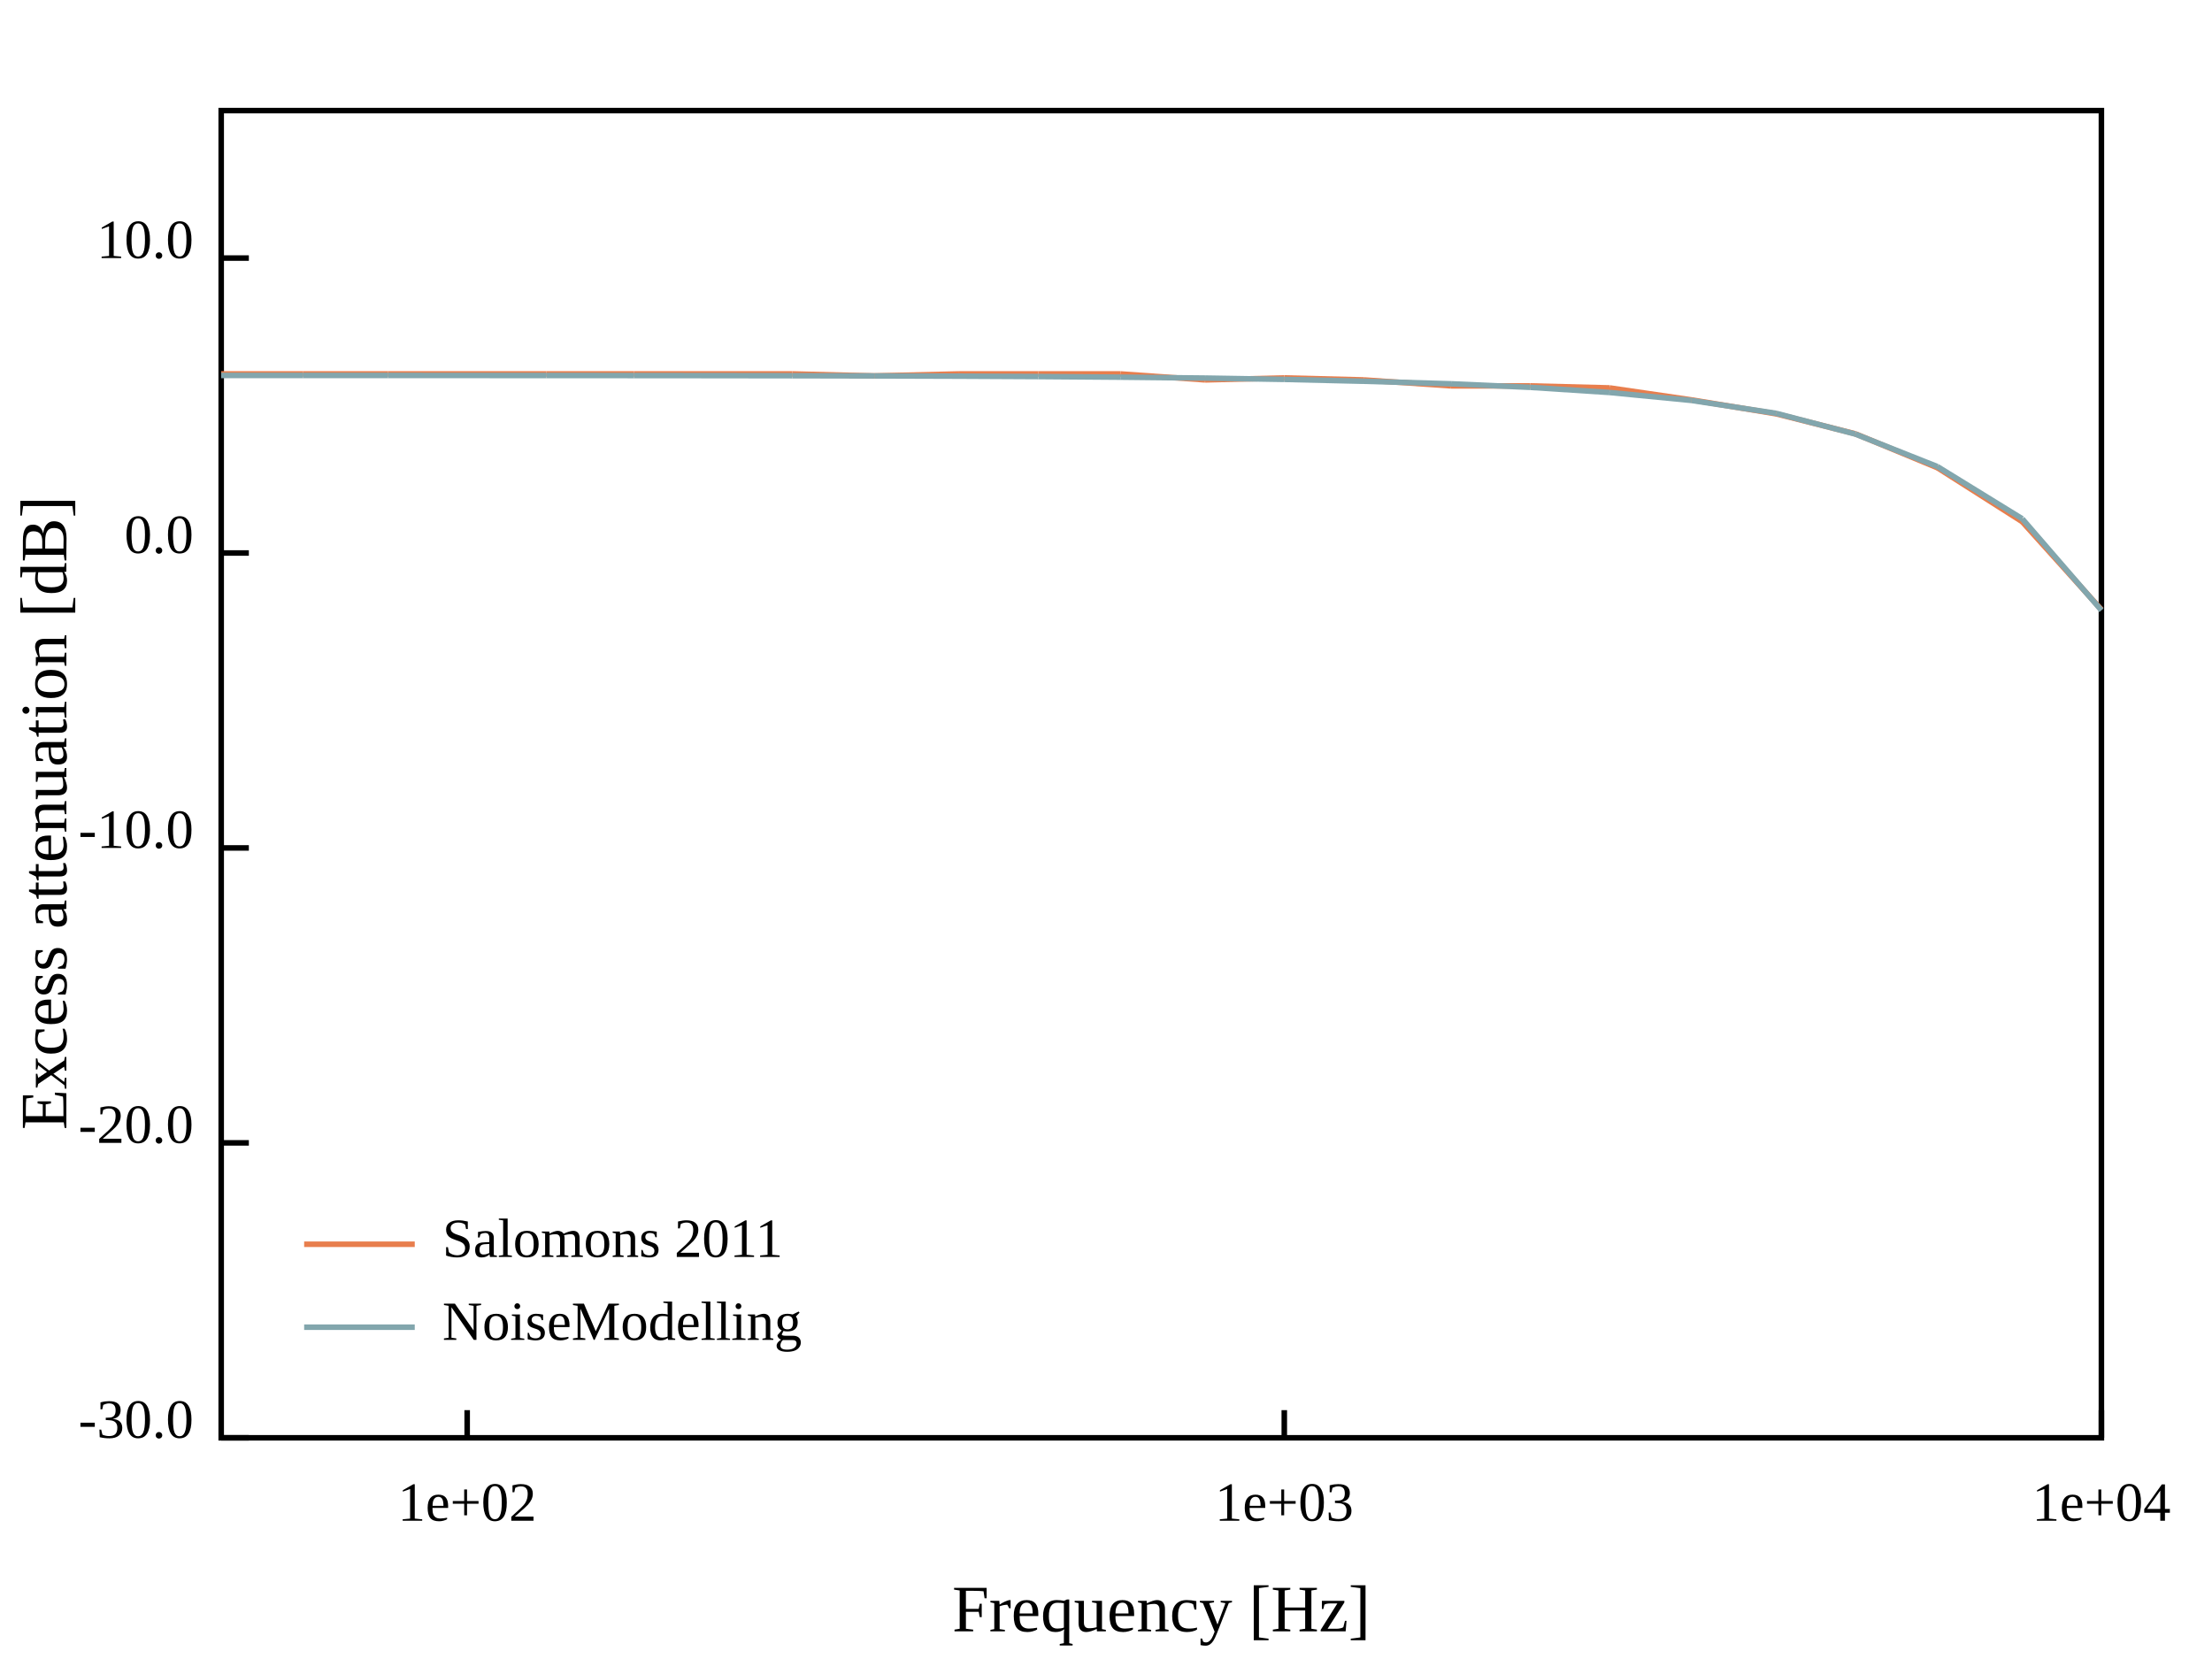
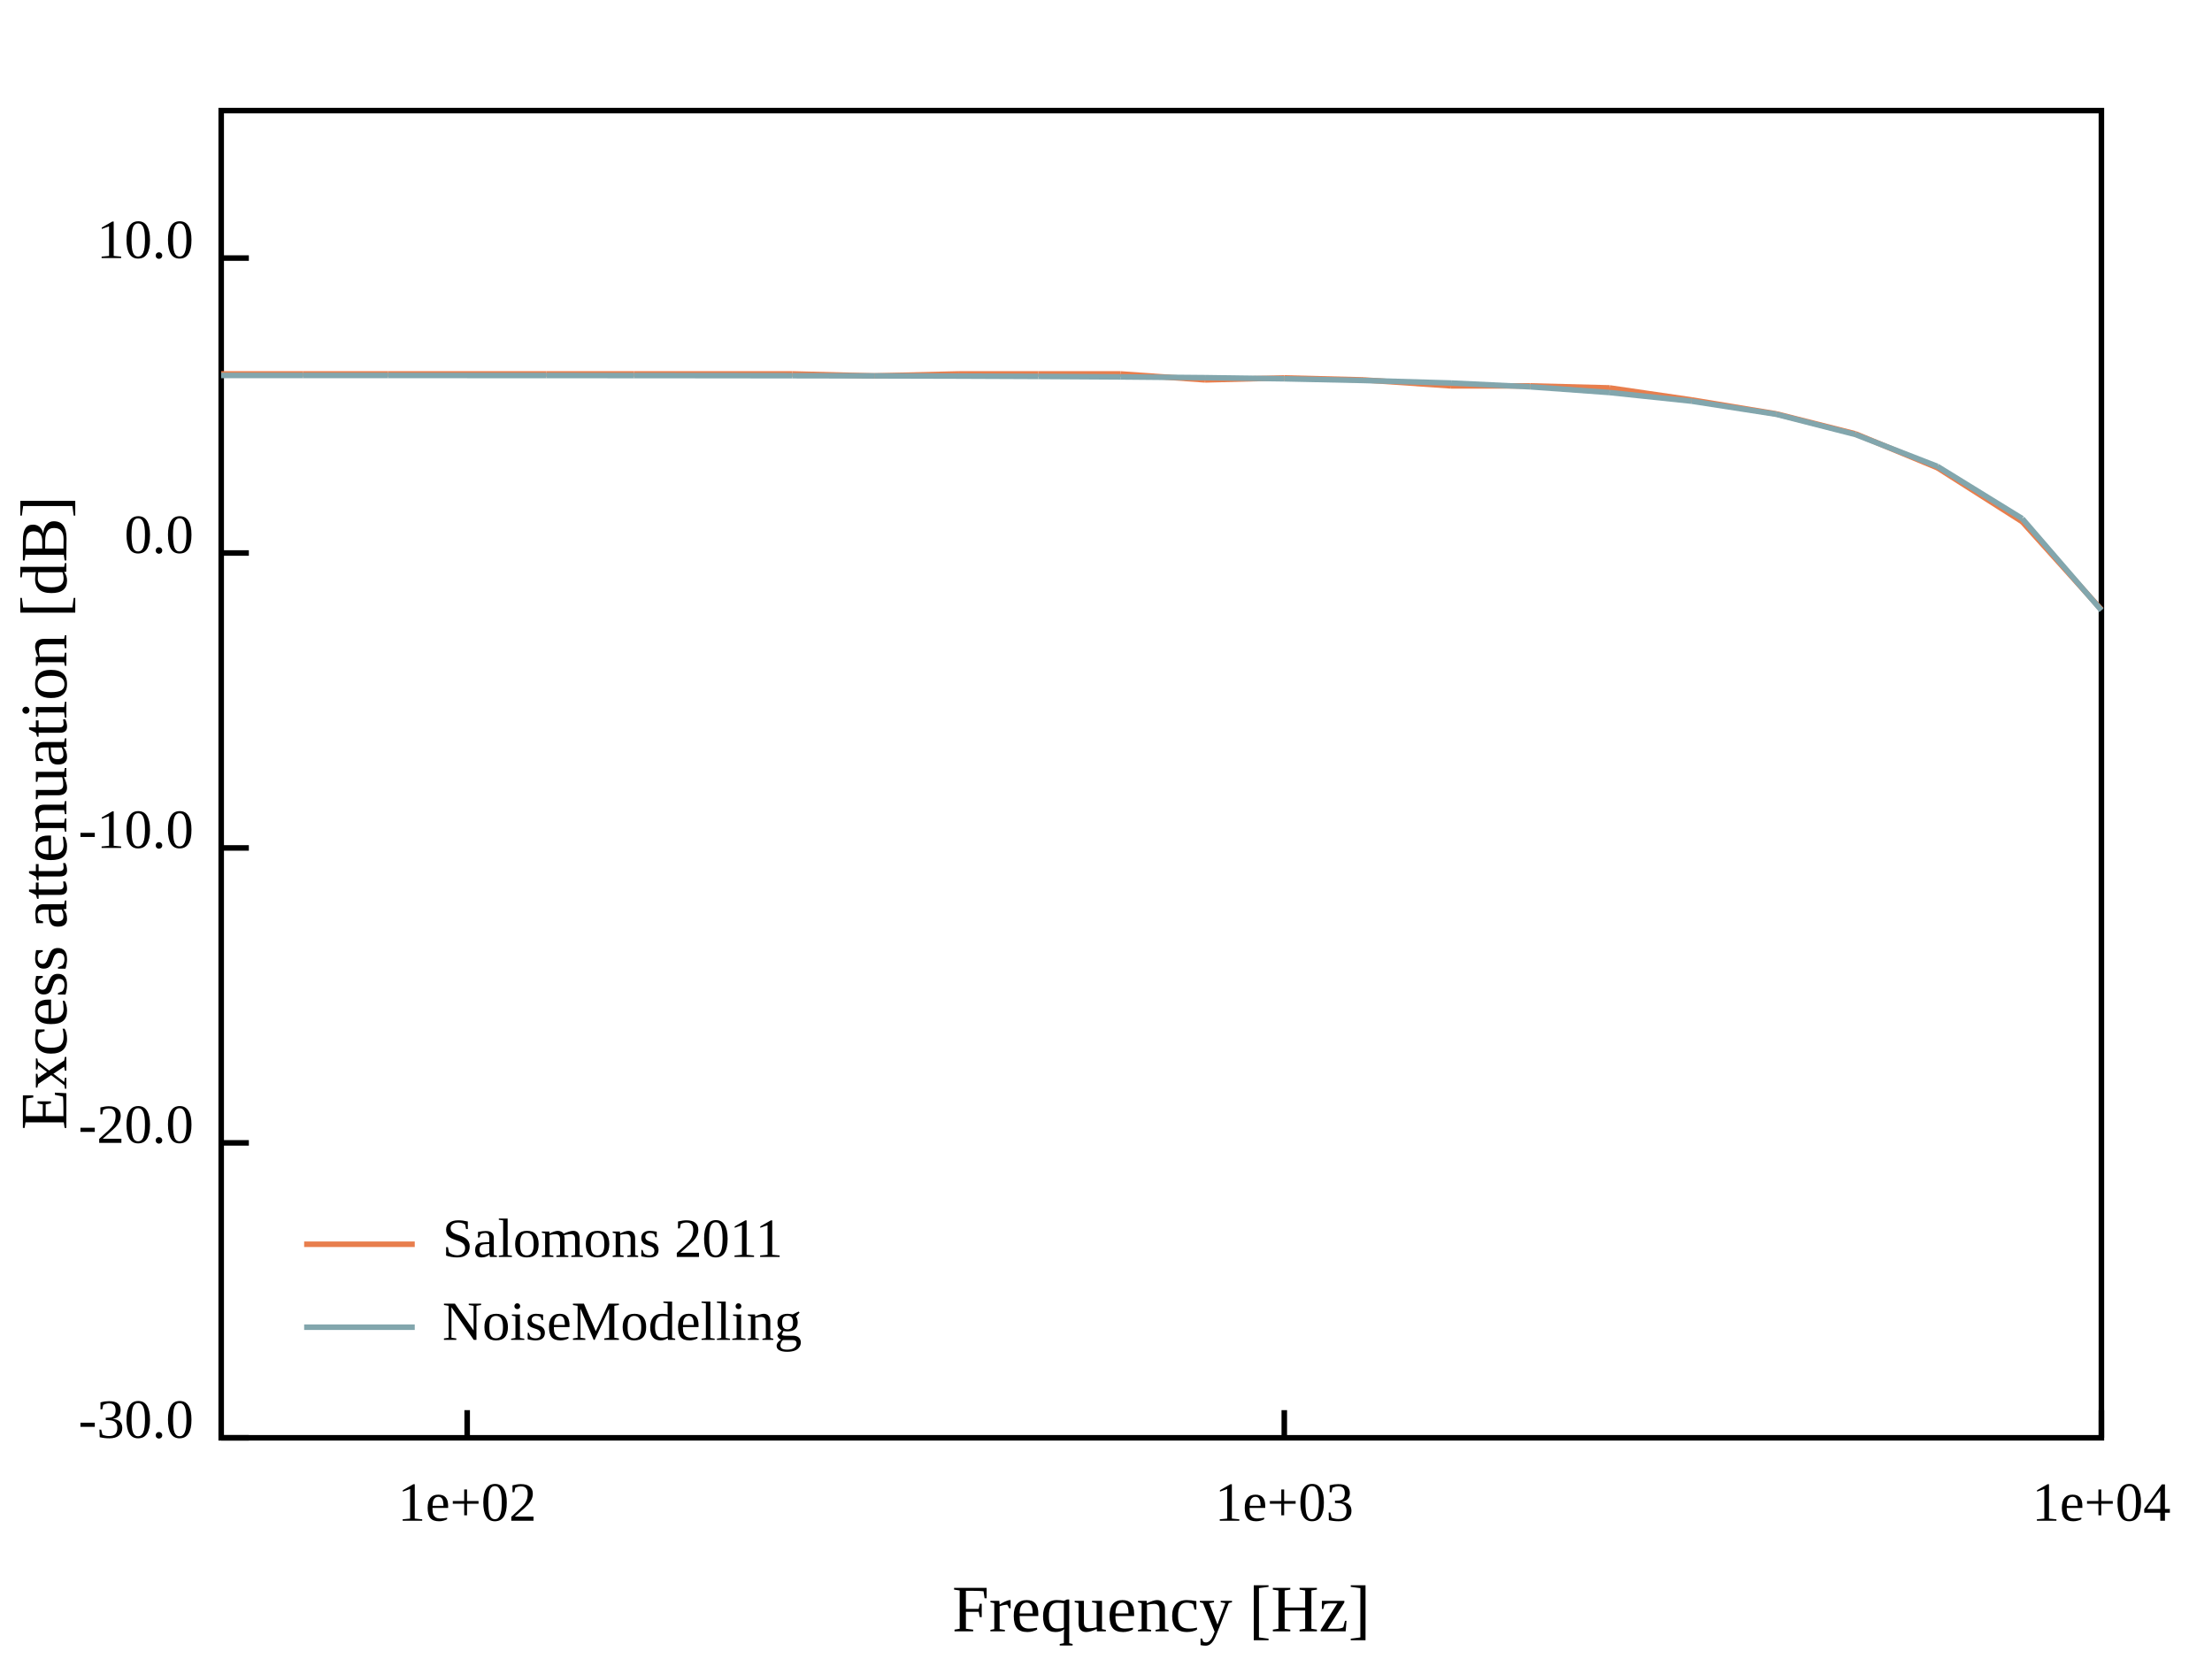
<svg xmlns="http://www.w3.org/2000/svg" height="300" width="400">
  <rect width="400" height="300" x="0" y="0" style="fill:white; stroke:none" />
  <rect width="340" height="240" x="40" y="20" style="fill:none; stroke-width:1;stroke:black" />
  <line x1="40" y1="260" x2="45" y2="260" style="fill:none; stroke-width:1; stroke:black" />
  <text x="35" y="260" text-anchor="end" style="stroke:none; fill:black; font-size:smaller">-30.0</text>
  <line x1="40" y1="206.667" x2="45" y2="206.667" style="fill:none; stroke-width:1; stroke:black" />
  <text x="35" y="206.667" text-anchor="end" style="stroke:none; fill:black; font-size:smaller">-20.0</text>
  <line x1="40" y1="153.333" x2="45" y2="153.333" style="fill:none; stroke-width:1; stroke:black" />
  <text x="35" y="153.333" text-anchor="end" style="stroke:none; fill:black; font-size:smaller">-10.0</text>
  <line x1="40" y1="100" x2="45" y2="100" style="fill:none; stroke-width:1; stroke:black" />
  <text x="35" y="100" text-anchor="end" style="stroke:none; fill:black; font-size:smaller">0.0</text>
  <line x1="40" y1="46.667" x2="45" y2="46.667" style="fill:none; stroke-width:1; stroke:black" />
  <text x="35" y="46.667" text-anchor="end" style="stroke:none; fill:black; font-size:smaller">10.0</text>
  <line x1="84.48" y1="260" x2="84.48" y2="255" style="fill:none; stroke-width:1; stroke:black" />
  <text x="84.48" y="275" text-anchor="middle" style="stroke:none; fill:black; font-size:smaller">1e+02</text>
  <line x1="232.24" y1="260" x2="232.24" y2="255" style="fill:none; stroke-width:1; stroke:black" />
  <text x="232.24" y="275" text-anchor="middle" style="stroke:none; fill:black; font-size:smaller">1e+03</text>
  <line x1="380" y1="260" x2="380" y2="255" style="fill:none; stroke-width:1; stroke:black" />
  <text x="380" y="275" text-anchor="middle" style="stroke:none; fill:black; font-size:smaller">1e+04</text>
  <line x1="40" y1="67.615" x2="54.831" y2="67.615" style="fill:none; stroke-width:1; stroke:rgb(232,126,77)" />
  <line x1="54.831" y1="67.615" x2="70.161" y2="67.615" style="fill:none; stroke-width:1; stroke:rgb(232,126,77)" />
  <line x1="70.161" y1="67.615" x2="84.48" y2="67.615" style="fill:none; stroke-width:1; stroke:rgb(232,126,77)" />
  <line x1="84.48" y1="67.615" x2="98.8" y2="67.615" style="fill:none; stroke-width:1; stroke:rgb(232,126,77)" />
  <line x1="98.8" y1="67.615" x2="114.641" y2="67.615" style="fill:none; stroke-width:1; stroke:rgb(232,126,77)" />
  <line x1="114.641" y1="67.615" x2="128.96" y2="67.615" style="fill:none; stroke-width:1; stroke:rgb(232,126,77)" />
  <line x1="128.96" y1="67.615" x2="143.28" y2="67.615" style="fill:none; stroke-width:1; stroke:rgb(232,126,77)" />
  <line x1="143.28" y1="67.615" x2="158.11" y2="67.976" style="fill:none; stroke-width:1; stroke:rgb(232,126,77)" />
  <line x1="158.11" y1="67.976" x2="173.441" y2="67.615" style="fill:none; stroke-width:1; stroke:rgb(232,126,77)" />
  <line x1="173.441" y1="67.615" x2="187.76" y2="67.615" style="fill:none; stroke-width:1; stroke:rgb(232,126,77)" />
  <line x1="187.76" y1="67.615" x2="202.591" y2="67.615" style="fill:none; stroke-width:1; stroke:rgb(232,126,77)" />
  <line x1="202.591" y1="67.615" x2="217.921" y2="68.698" style="fill:none; stroke-width:1; stroke:rgb(232,126,77)" />
  <line x1="217.921" y1="68.698" x2="232.24" y2="68.337" style="fill:none; stroke-width:1; stroke:rgb(232,126,77)" />
  <line x1="232.24" y1="68.337" x2="246.559" y2="68.698" style="fill:none; stroke-width:1; stroke:rgb(232,126,77)" />
  <line x1="246.559" y1="68.698" x2="262.401" y2="69.782" style="fill:none; stroke-width:1; stroke:rgb(232,126,77)" />
  <line x1="262.401" y1="69.782" x2="276.72" y2="69.782" style="fill:none; stroke-width:1; stroke:rgb(232,126,77)" />
  <line x1="276.72" y1="69.782" x2="291.04" y2="70.143" style="fill:none; stroke-width:1; stroke:rgb(232,126,77)" />
  <line x1="291.04" y1="70.143" x2="305.87" y2="72.31" style="fill:none; stroke-width:1; stroke:rgb(232,126,77)" />
  <line x1="305.87" y1="72.31" x2="321.2" y2="74.838" style="fill:none; stroke-width:1; stroke:rgb(232,126,77)" />
  <line x1="321.2" y1="74.838" x2="335.52" y2="78.45" style="fill:none; stroke-width:1; stroke:rgb(232,126,77)" />
  <line x1="335.52" y1="78.45" x2="350.351" y2="84.59" style="fill:none; stroke-width:1; stroke:rgb(232,126,77)" />
  <line x1="350.351" y1="84.59" x2="365.681" y2="94.342" style="fill:none; stroke-width:1; stroke:rgb(232,126,77)" />
  <line x1="365.681" y1="94.342" x2="380" y2="110.233" style="fill:none; stroke-width:1; stroke:rgb(232,126,77)" />
-   <line x1="40" y1="67.893" x2="54.831" y2="67.894" style="fill:none; stroke-width:1; stroke:rgb(130,166,173)" />
-   <line x1="54.831" y1="67.894" x2="70.161" y2="67.896" style="fill:none; stroke-width:1; stroke:rgb(130,166,173)" />
-   <line x1="70.161" y1="67.896" x2="84.48" y2="67.899" style="fill:none; stroke-width:1; stroke:rgb(130,166,173)" />
-   <line x1="84.48" y1="67.899" x2="98.8" y2="67.903" style="fill:none; stroke-width:1; stroke:rgb(130,166,173)" />
-   <line x1="98.8" y1="67.903" x2="114.641" y2="67.911" style="fill:none; stroke-width:1; stroke:rgb(130,166,173)" />
-   <line x1="114.641" y1="67.911" x2="128.96" y2="67.923" style="fill:none; stroke-width:1; stroke:rgb(130,166,173)" />
-   <line x1="128.96" y1="67.923" x2="143.28" y2="67.943" style="fill:none; stroke-width:1; stroke:rgb(130,166,173)" />
-   <line x1="143.28" y1="67.943" x2="158.11" y2="67.973" style="fill:none; stroke-width:1; stroke:rgb(130,166,173)" />
-   <line x1="158.11" y1="67.973" x2="173.441" y2="68.021" style="fill:none; stroke-width:1; stroke:rgb(130,166,173)" />
-   <line x1="173.441" y1="68.021" x2="187.76" y2="68.093" style="fill:none; stroke-width:1; stroke:rgb(130,166,173)" />
-   <line x1="187.76" y1="68.093" x2="202.591" y2="68.204" style="fill:none; stroke-width:1; stroke:rgb(130,166,173)" />
-   <line x1="202.591" y1="68.204" x2="217.921" y2="68.368" style="fill:none; stroke-width:1; stroke:rgb(130,166,173)" />
-   <line x1="217.921" y1="68.368" x2="232.24" y2="68.605" style="fill:none; stroke-width:1; stroke:rgb(130,166,173)" />
-   <line x1="232.24" y1="68.605" x2="246.559" y2="68.941" style="fill:none; stroke-width:1; stroke:rgb(130,166,173)" />
-   <line x1="246.559" y1="68.941" x2="262.401" y2="69.404" style="fill:none; stroke-width:1; stroke:rgb(130,166,173)" />
-   <line x1="262.401" y1="69.404" x2="276.72" y2="70.045" style="fill:none; stroke-width:1; stroke:rgb(130,166,173)" />
-   <line x1="276.72" y1="70.045" x2="291.04" y2="70.972" style="fill:none; stroke-width:1; stroke:rgb(130,166,173)" />
-   <line x1="291.04" y1="70.972" x2="305.87" y2="72.412" style="fill:none; stroke-width:1; stroke:rgb(130,166,173)" />
-   <line x1="305.87" y1="72.412" x2="321.2" y2="74.747" style="fill:none; stroke-width:1; stroke:rgb(130,166,173)" />
-   <line x1="321.2" y1="74.747" x2="335.52" y2="78.498" style="fill:none; stroke-width:1; stroke:rgb(130,166,173)" />
-   <line x1="335.52" y1="78.498" x2="350.351" y2="84.374" style="fill:none; stroke-width:1; stroke:rgb(130,166,173)" />
-   <line x1="350.351" y1="84.374" x2="365.681" y2="93.808" style="fill:none; stroke-width:1; stroke:rgb(130,166,173)" />
-   <line x1="365.681" y1="93.808" x2="380" y2="110.362" style="fill:none; stroke-width:1; stroke:rgb(130,166,173)" />
+   <line x1="40" y1="67.893" x2="54.831" y2="67.895" style="fill:none; stroke-width:1; stroke:rgb(130,166,173)" />
+   <line x1="54.831" y1="67.895" x2="70.161" y2="67.897" style="fill:none; stroke-width:1; stroke:rgb(130,166,173)" />
+   <line x1="70.161" y1="67.897" x2="84.48" y2="67.9" style="fill:none; stroke-width:1; stroke:rgb(130,166,173)" />
+   <line x1="84.48" y1="67.9" x2="98.8" y2="67.905" style="fill:none; stroke-width:1; stroke:rgb(130,166,173)" />
+   <line x1="98.8" y1="67.905" x2="114.641" y2="67.913" style="fill:none; stroke-width:1; stroke:rgb(130,166,173)" />
+   <line x1="114.641" y1="67.913" x2="128.96" y2="67.924" style="fill:none; stroke-width:1; stroke:rgb(130,166,173)" />
+   <line x1="128.96" y1="67.924" x2="143.28" y2="67.941" style="fill:none; stroke-width:1; stroke:rgb(130,166,173)" />
+   <line x1="143.28" y1="67.941" x2="158.11" y2="67.968" style="fill:none; stroke-width:1; stroke:rgb(130,166,173)" />
+   <line x1="158.11" y1="67.968" x2="173.441" y2="68.008" style="fill:none; stroke-width:1; stroke:rgb(130,166,173)" />
+   <line x1="173.441" y1="68.008" x2="187.76" y2="68.068" style="fill:none; stroke-width:1; stroke:rgb(130,166,173)" />
+   <line x1="187.76" y1="68.068" x2="202.591" y2="68.158" style="fill:none; stroke-width:1; stroke:rgb(130,166,173)" />
+   <line x1="202.591" y1="68.158" x2="217.921" y2="68.294" style="fill:none; stroke-width:1; stroke:rgb(130,166,173)" />
+   <line x1="217.921" y1="68.294" x2="232.24" y2="68.498" style="fill:none; stroke-width:1; stroke:rgb(130,166,173)" />
+   <line x1="232.24" y1="68.498" x2="246.559" y2="68.803" style="fill:none; stroke-width:1; stroke:rgb(130,166,173)" />
+   <line x1="246.559" y1="68.803" x2="262.401" y2="69.261" style="fill:none; stroke-width:1; stroke:rgb(130,166,173)" />
+   <line x1="262.401" y1="69.261" x2="276.72" y2="69.948" style="fill:none; stroke-width:1; stroke:rgb(130,166,173)" />
+   <line x1="276.72" y1="69.948" x2="291.04" y2="70.981" style="fill:none; stroke-width:1; stroke:rgb(130,166,173)" />
+   <line x1="291.04" y1="70.981" x2="305.87" y2="72.54" style="fill:none; stroke-width:1; stroke:rgb(130,166,173)" />
+   <line x1="305.87" y1="72.54" x2="321.2" y2="74.913" style="fill:none; stroke-width:1; stroke:rgb(130,166,173)" />
+   <line x1="321.2" y1="74.913" x2="335.52" y2="78.571" style="fill:none; stroke-width:1; stroke:rgb(130,166,173)" />
+   <line x1="335.52" y1="78.571" x2="350.351" y2="84.335" style="fill:none; stroke-width:1; stroke:rgb(130,166,173)" />
+   <line x1="350.351" y1="84.335" x2="365.681" y2="93.778" style="fill:none; stroke-width:1; stroke:rgb(130,166,173)" />
+   <line x1="365.681" y1="93.778" x2="380" y2="110.363" style="fill:none; stroke-width:1; stroke:rgb(130,166,173)" />
  <text x="210" y="295" text-anchor="middle" style="stroke:none; fill:black">Frequency [Hz]</text>
  <text x="5" y="140" transform="rotate(-90, 12, 140)" text-anchor="middle" style="stroke:none; fill:black">Excess attenuation [dB]</text>
  <line x1="55" y1="225" x2="75" y2="225" style="fill:none; stroke-width:1; stroke:rgb(232,126,77)" />
  <text x="80" y="225" dominant-baseline="middle" style="stroke:none; fill:black; font-size:smaller">Salomons 2011</text>
  <line x1="55" y1="240" x2="75" y2="240" style="fill:none; stroke-width:1; stroke:rgb(130,166,173)" />
  <text x="80" y="240" dominant-baseline="middle" style="stroke:none; fill:black; font-size:smaller">NoiseModelling</text>
</svg>
